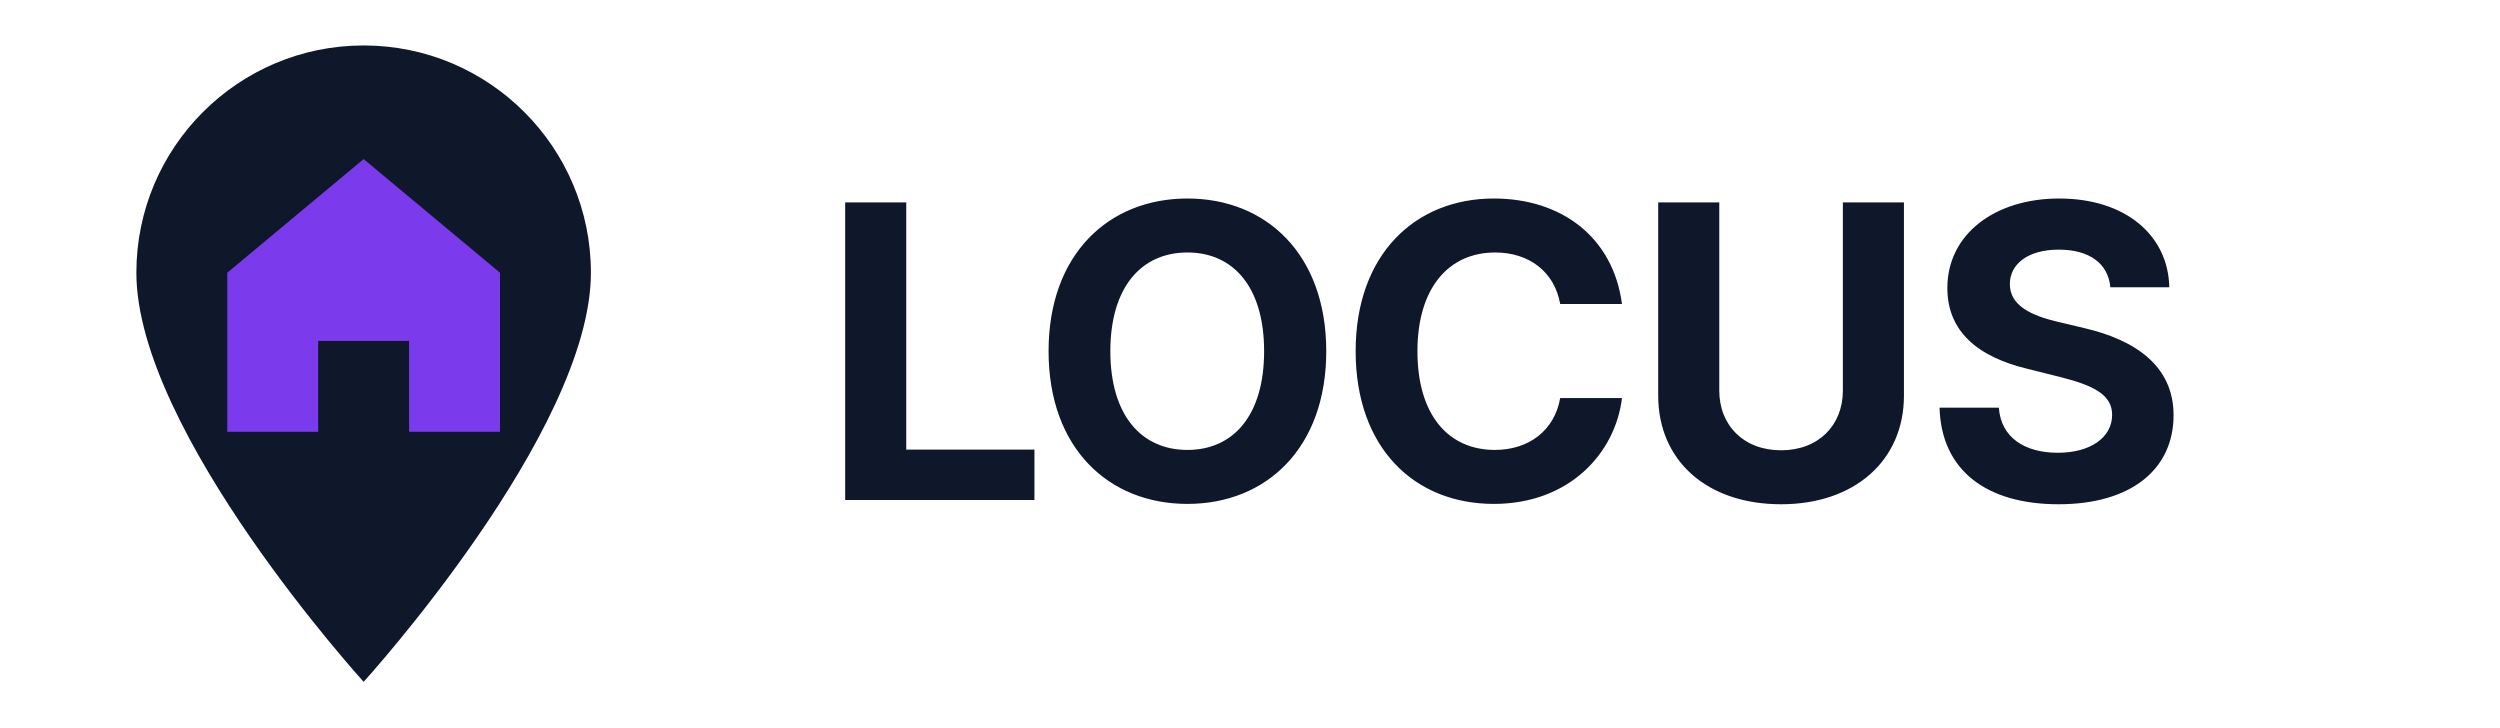
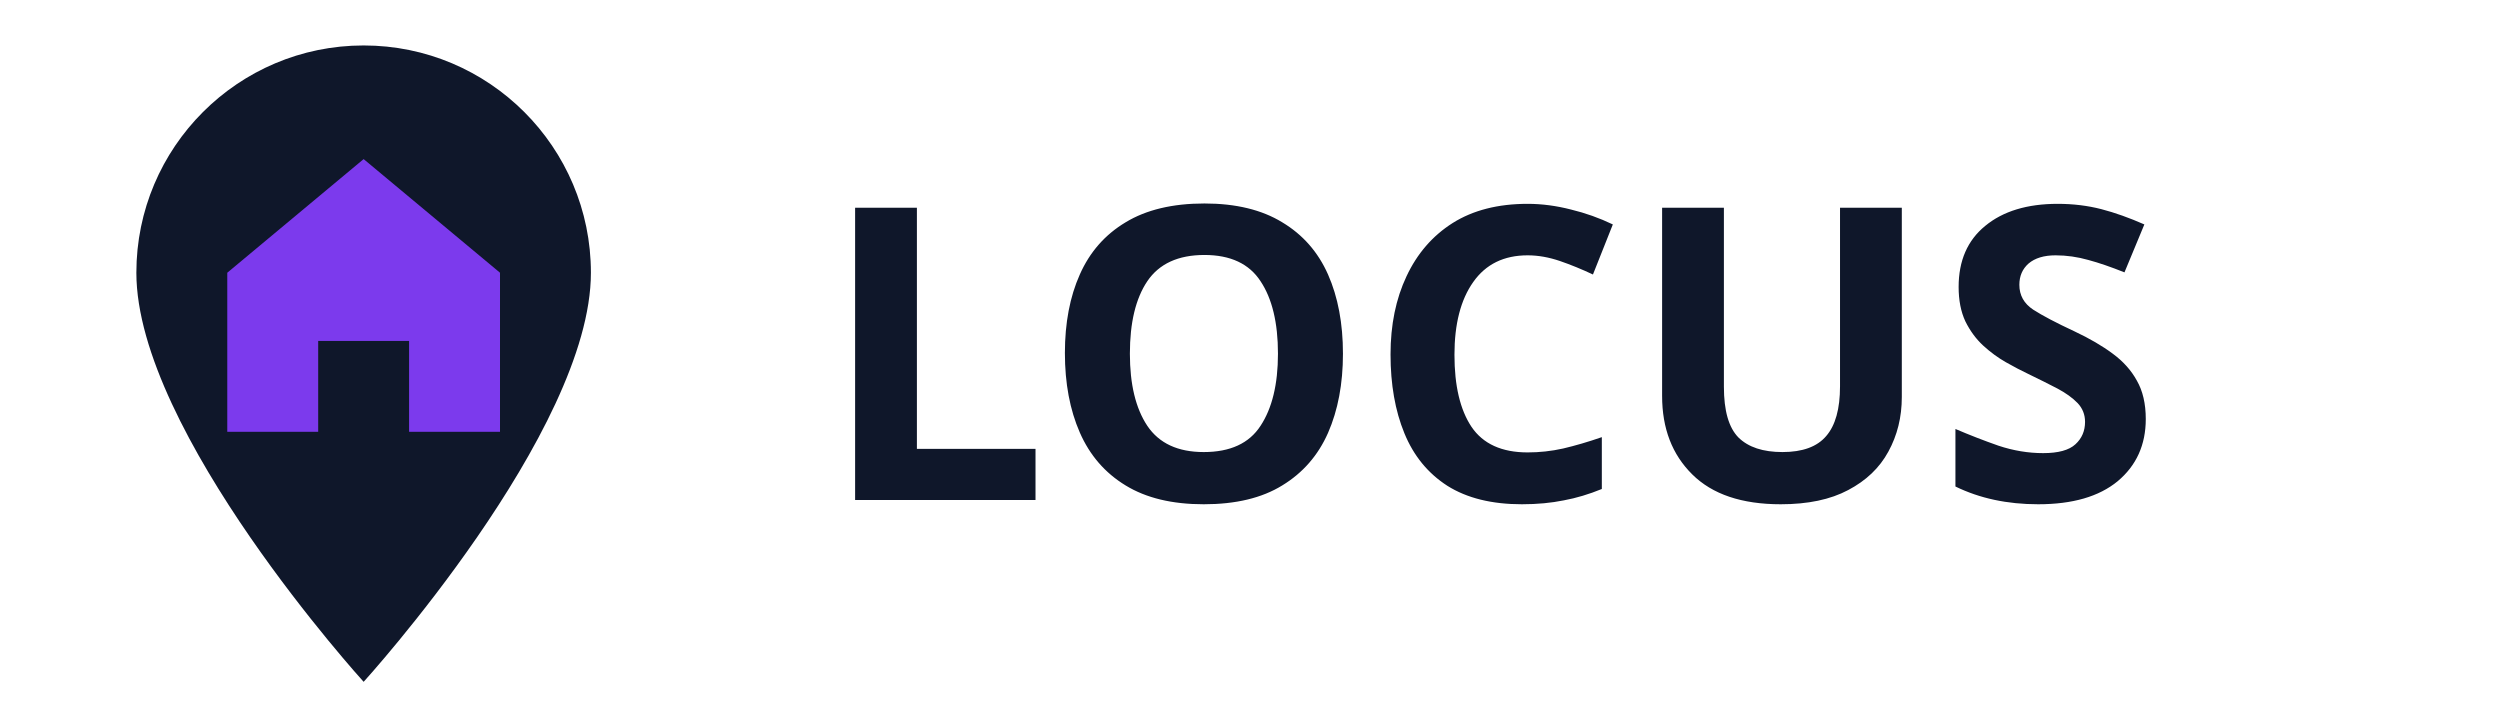
<svg xmlns="http://www.w3.org/2000/svg" viewBox="0 0 110 32" fill="none">
  <path d="M16 2C10.48 2 6 6.48 6 12c0 7 10 18 10 18s10-11 10-18c0-5.52-4.48-10-10-10z" fill="#0f172a" />
  <path d="M16 7L10 12v7h4v-4h4v4h4v-7L16 7z" fill="#7C3AED" />
-   <text x="36" y="22" font-family="system-ui, -apple-system, sans-serif" font-size="18" font-weight="700" fill="#0f172a" letter-spacing="-0.02em">LOCUS</text>
+   <text x="36" y="22" font-family="system-ui,sans-serif" font-size="18" font-weight="700" fill="#0f172a">LOCUS</text>
</svg>
